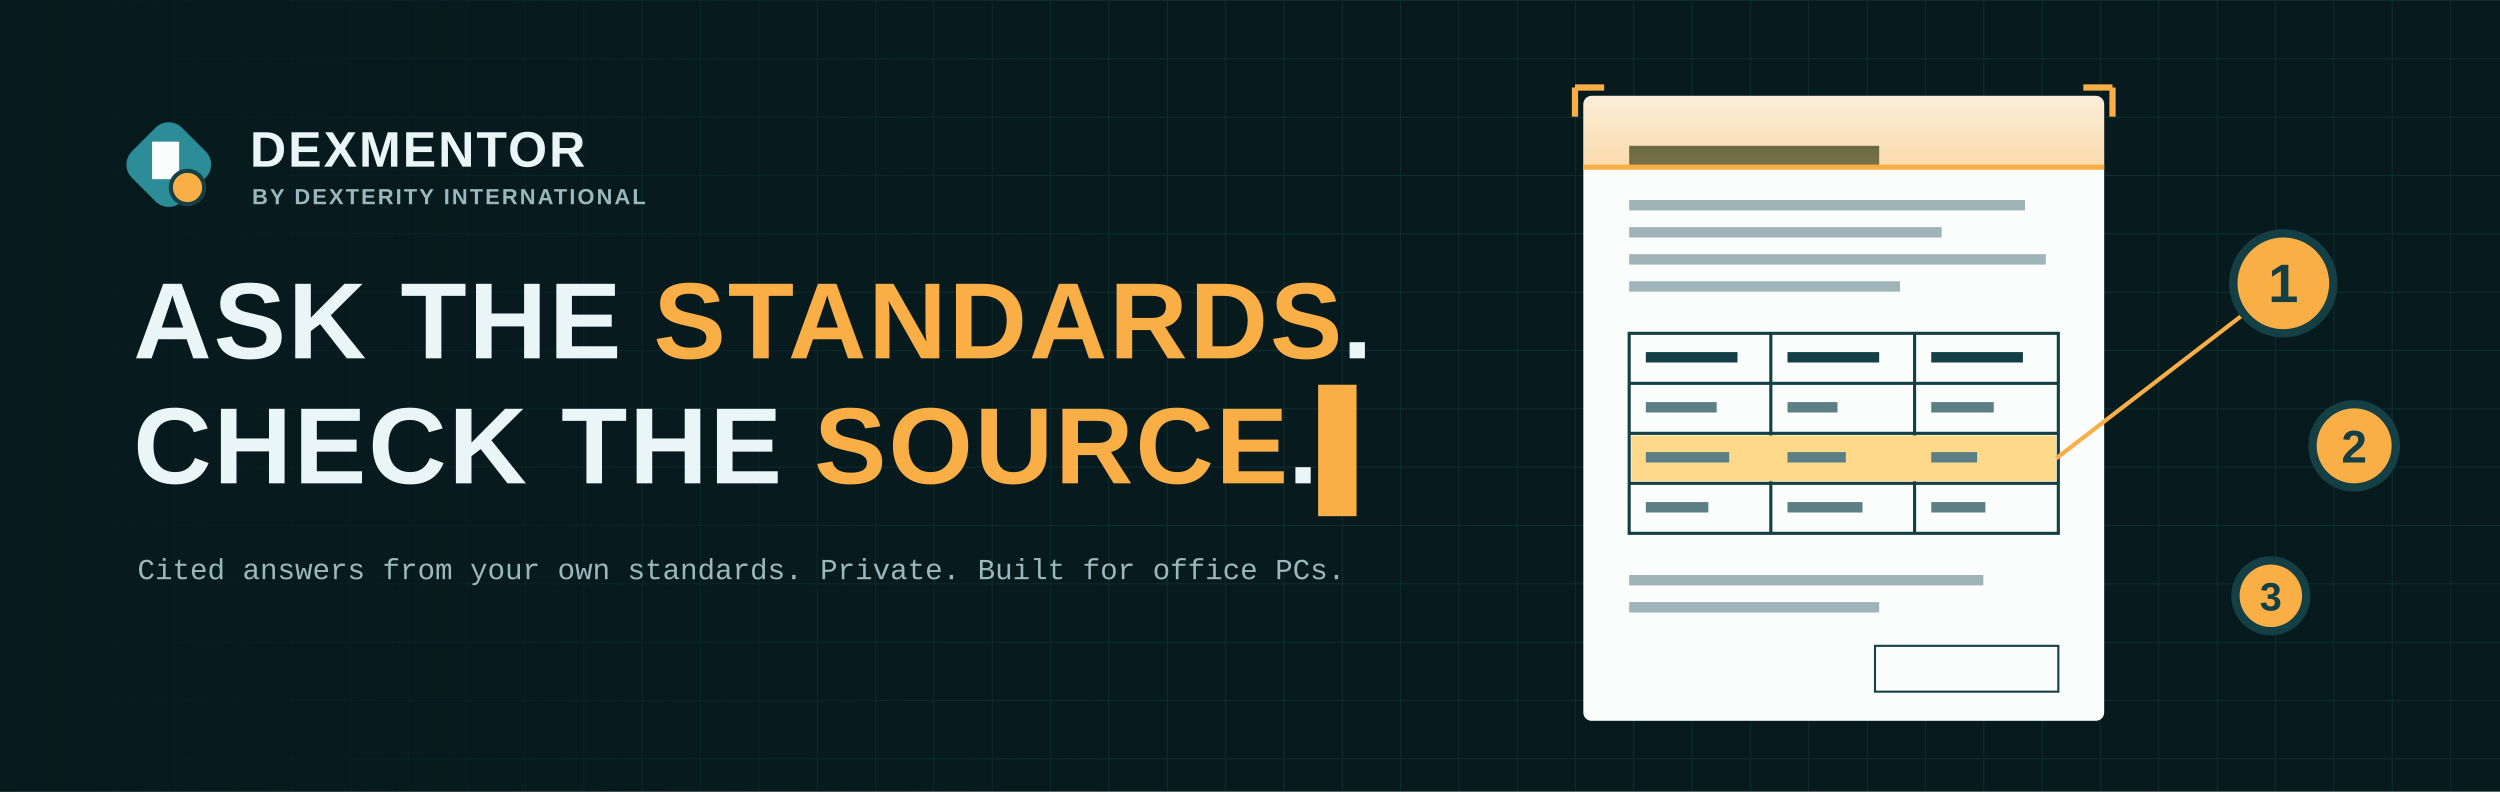
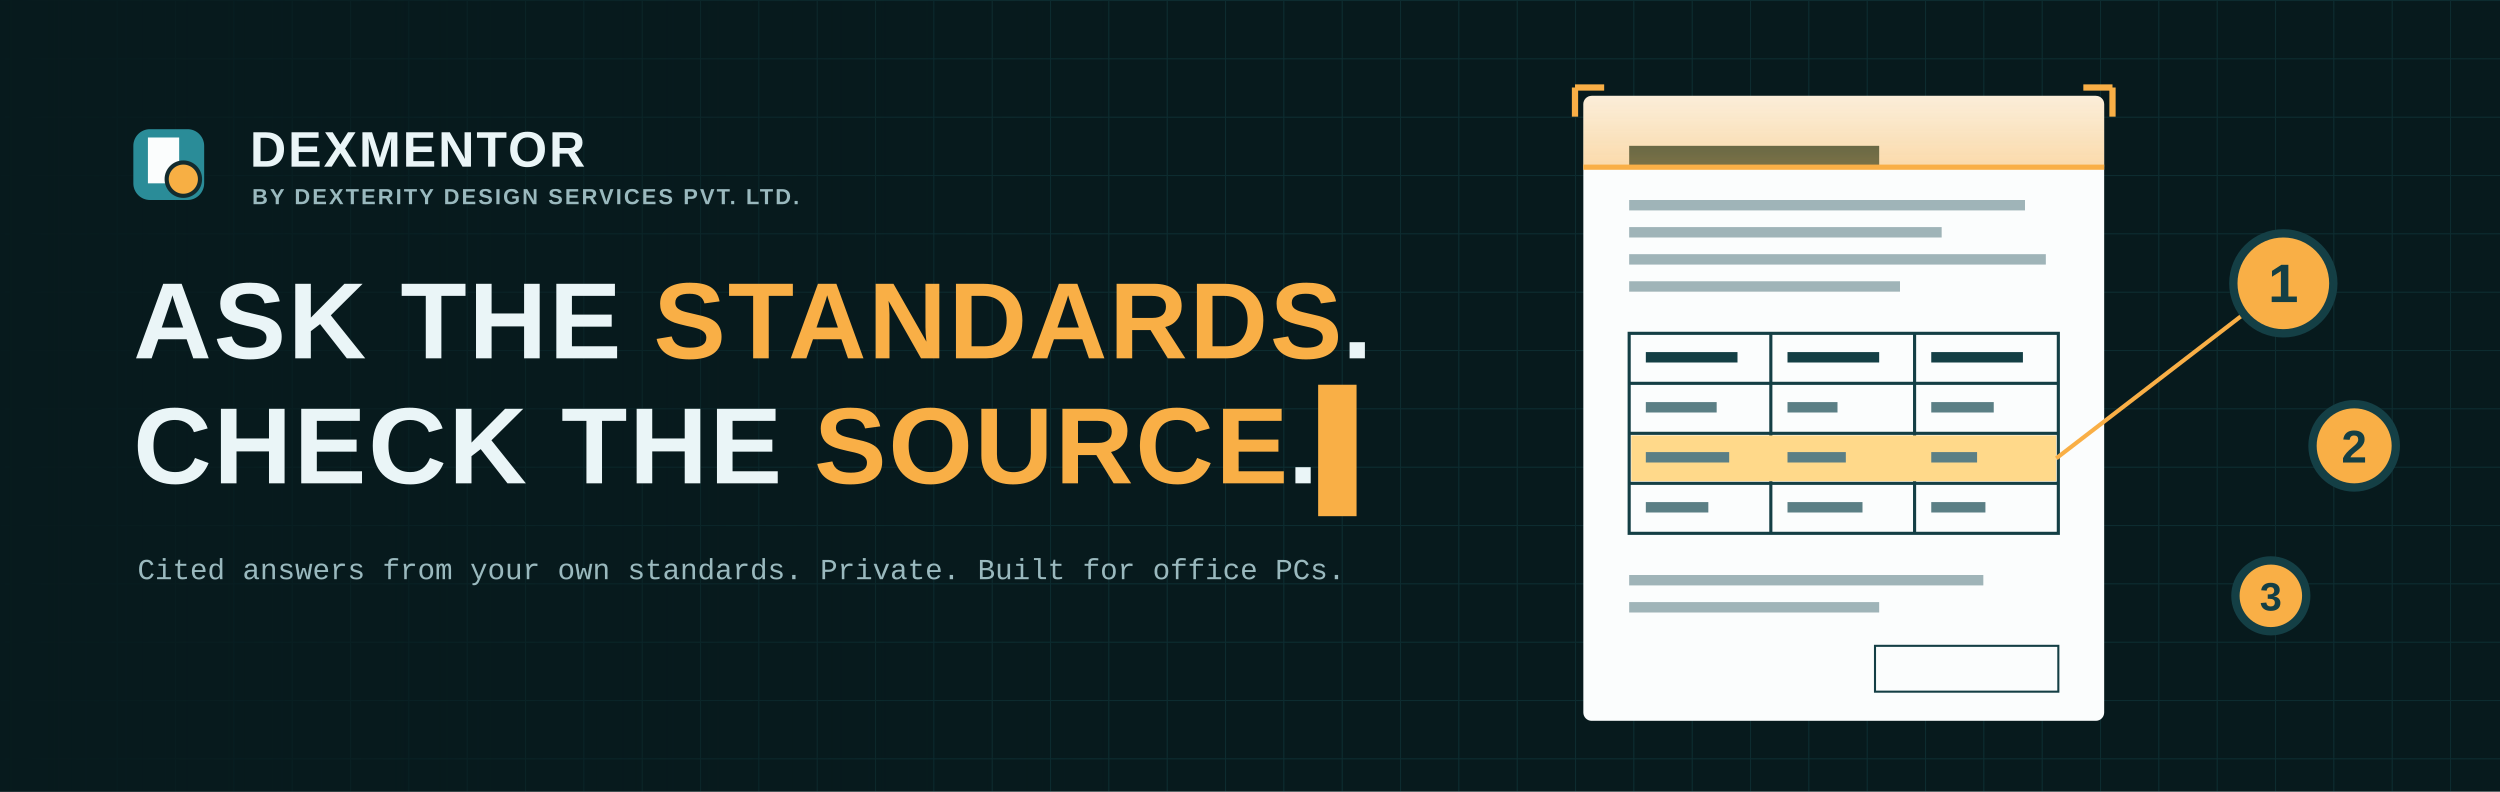
<svg xmlns="http://www.w3.org/2000/svg" viewBox="0 0 1200 380" role="img" aria-label="DexMentor: ask the standards, check the source">
  <defs>
    <pattern id="grid" width="28" height="28" patternUnits="userSpaceOnUse">
      <path d="M28 0H0V28" fill="none" stroke="#2c8c98" stroke-opacity=".16" />
    </pattern>
    <linearGradient id="fade" x1="0" x2="1">
      <stop offset="0" stop-color="#071a1d" stop-opacity="0" />
      <stop offset=".55" stop-color="#071a1d" stop-opacity=".0" />
      <stop offset="1" stop-color="#071a1d" />
    </linearGradient>
    <linearGradient id="beam" x1="0" y1="0" x2="0" y2="1">
      <stop offset="0" stop-color="#f9af46" stop-opacity="0" />
      <stop offset="1" stop-color="#f9af46" stop-opacity=".45" />
    </linearGradient>
    <clipPath id="page">
      <rect x="760" y="46" width="250" height="300" rx="4" />
    </clipPath>
    <style>
      .d{font-family:"Barlow Semi Condensed","Arial Narrow","Segoe UI",Arial,sans-serif;font-weight:700;letter-spacing:1px}
      .m{font-family:ui-monospace,Consolas,"Courier New",monospace}
      .grid{animation:drift 9s linear infinite}
      @keyframes drift{to{transform:translate(-28px,28px)}}
      .scan{animation:scan 4.5s ease-in-out infinite}
      @keyframes scan{0%,8%{transform:translateY(-60px)}55%,62%{transform:translateY(250px)}100%{transform:translateY(-60px)}}
      .row{animation:row 4.5s ease-in-out infinite}
      @keyframes row{0%,38%{opacity:0}46%,92%{opacity:1}100%{opacity:0}}
      .b{transform-box:fill-box;transform-origin:center;animation:pop 4.5s cubic-bezier(.2,1.6,.4,1) infinite}
      .b2{animation-delay:.25s}.b3{animation-delay:.5s}
      @keyframes pop{0%,48%{transform:scale(0);opacity:0}58%,92%{transform:scale(1);opacity:1}100%{transform:scale(0);opacity:0}}
      .lead{stroke-dasharray:220;animation:lead 4.5s ease-out infinite}
      @keyframes lead{0%,46%{stroke-dashoffset:220;opacity:0}60%,92%{stroke-dashoffset:0;opacity:1}100%{opacity:0}}
      .l1{animation:up .9s ease-out both}.l2{animation:up .9s .25s ease-out both}.l3{animation:up .9s .6s ease-out both}.l4{animation:up .9s .9s ease-out both}
      @keyframes up{from{opacity:0;transform:translateY(18px)}}
      .pen{animation:blink 1s steps(2) infinite}@keyframes blink{50%{opacity:0}}
      .float{animation:float 6s ease-in-out infinite}@keyframes float{50%{transform:translateY(-8px)}}
    </style>
  </defs>
  <rect width="1200" height="380" fill="#071a1d" />
  <g class="grid">
    <rect x="-28" y="-28" width="1260" height="440" fill="url(#grid)" />
  </g>
  <rect width="1200" height="380" fill="url(#fade)" transform="scale(-1,1) translate(-1200,0)" />
  <g class="float">
    <rect x="760" y="46" width="250" height="300" rx="4" fill="#fbfdfd" />
    <rect x="782" y="70" width="120" height="10" fill="#143f45" />
    <g fill="#9fb4b8">
      <rect x="782" y="96" width="190" height="5" />
      <rect x="782" y="109" width="150" height="5" />
      <rect x="782" y="122" width="200" height="5" />
      <rect x="782" y="135" width="130" height="5" />
    </g>
    <g fill="none" stroke="#143f45" stroke-width="1.5">
      <rect x="782" y="160" width="206" height="96" />
      <path d="M782 184h206M782 208h206M782 232h206M850 160v96M919 160v96" />
    </g>
    <rect class="row" x="783" y="209" width="204" height="22" fill="#ffd98a" />
    <g fill="#5b7f85">
      <rect x="790" y="169" width="44" height="5" fill="#143f45" />
      <rect x="858" y="169" width="44" height="5" fill="#143f45" />
      <rect x="927" y="169" width="44" height="5" fill="#143f45" />
      <rect x="790" y="193" width="34" height="5" />
      <rect x="858" y="193" width="24" height="5" />
      <rect x="927" y="193" width="30" height="5" />
      <rect x="790" y="217" width="40" height="5" />
      <rect x="858" y="217" width="28" height="5" />
      <rect x="927" y="217" width="22" height="5" />
      <rect x="790" y="241" width="30" height="5" />
      <rect x="858" y="241" width="36" height="5" />
      <rect x="927" y="241" width="26" height="5" />
    </g>
    <g fill="#9fb4b8">
      <rect x="782" y="276" width="170" height="5" />
      <rect x="782" y="289" width="120" height="5" />
    </g>
    <rect x="900" y="310" width="88" height="22" fill="none" stroke="#143f45" />
    <g clip-path="url(#page)">
      <g class="scan">
        <rect x="760" y="20" width="250" height="60" fill="url(#beam)" />
        <rect x="760" y="79" width="250" height="2.5" fill="#f9af46" />
      </g>
    </g>
    <path d="M756 42h14M756 42v14M1014 42h-14M1014 42v14" stroke="#f9af46" stroke-width="3" fill="none" />
    <path class="lead" d="M987 220L1078 150" stroke="#f9af46" stroke-width="2" fill="none" />
    <g class="b">
      <circle cx="1096" cy="136" r="24" fill="#f9af46" stroke="#143f45" stroke-width="4" />
      <text x="1096" y="145" text-anchor="middle" class="d" font-size="26" fill="#143f45">1</text>
    </g>
    <g class="b b2">
      <circle cx="1130" cy="214" r="20" fill="#f9af46" stroke="#143f45" stroke-width="4" />
      <text x="1130" y="222" text-anchor="middle" class="d" font-size="22" fill="#143f45">2</text>
    </g>
    <g class="b b3">
      <circle cx="1090" cy="286" r="17" fill="#f9af46" stroke="#143f45" stroke-width="4" />
      <text x="1090" y="293" text-anchor="middle" class="d" font-size="19" fill="#143f45">3</text>
    </g>
  </g>
  <g transform="translate(64 0)">
    <g class="l1">
-       <rect x="0" y="62" width="34" height="34" rx="9" transform="rotate(45 17 79)" fill="#2c8c98" />
-       <rect x="9" y="68" width="13" height="18" fill="#fbfdfd" />
-       <circle cx="26" cy="90" r="8" fill="#f9af46" stroke="#143f45" stroke-width="2" />
+       <rect x="0" y="62" width="34" height="34" rx="8" fill="#2a8c98" />
+       <rect x="7" y="66" width="15" height="22" fill="#fbfdfd" />
+       <circle cx="24" cy="86" r="8" fill="#f7af44" stroke="#132b2e" stroke-width="2" />
      <text x="56" y="80" class="d" font-size="24" fill="#eaf5f7" letter-spacing="5">DEXMENTOR</text>
-       <text x="57" y="98" class="d" font-size="10.5" fill="#9ab9be" letter-spacing="3.4" font-weight="500">BY DEXTERITY INTERNATIONAL</text>
+       <text x="57" y="98" class="d" font-size="10.5" fill="#9ab9be" letter-spacing="3.4" font-weight="500">BY DEXTERITY DESIGN SERVICES PVT. LTD.</text>
    </g>
    <text class="d l2" x="0" y="172" font-size="52" fill="#eaf5f7">ASK THE <tspan fill="#f9af46">STANDARDS</tspan>.</text>
    <text class="d l3" x="0" y="232" font-size="52" fill="#eaf5f7">CHECK THE <tspan fill="#f9af46">SOURCE</tspan>.<tspan class="pen" fill="#f9af46"> ▌</tspan>
    </text>
    <text class="m l4" x="2" y="278" font-size="14" fill="#9ab9be">Cited answers from your own standards. Private. Built for office PCs.</text>
  </g>
</svg>
